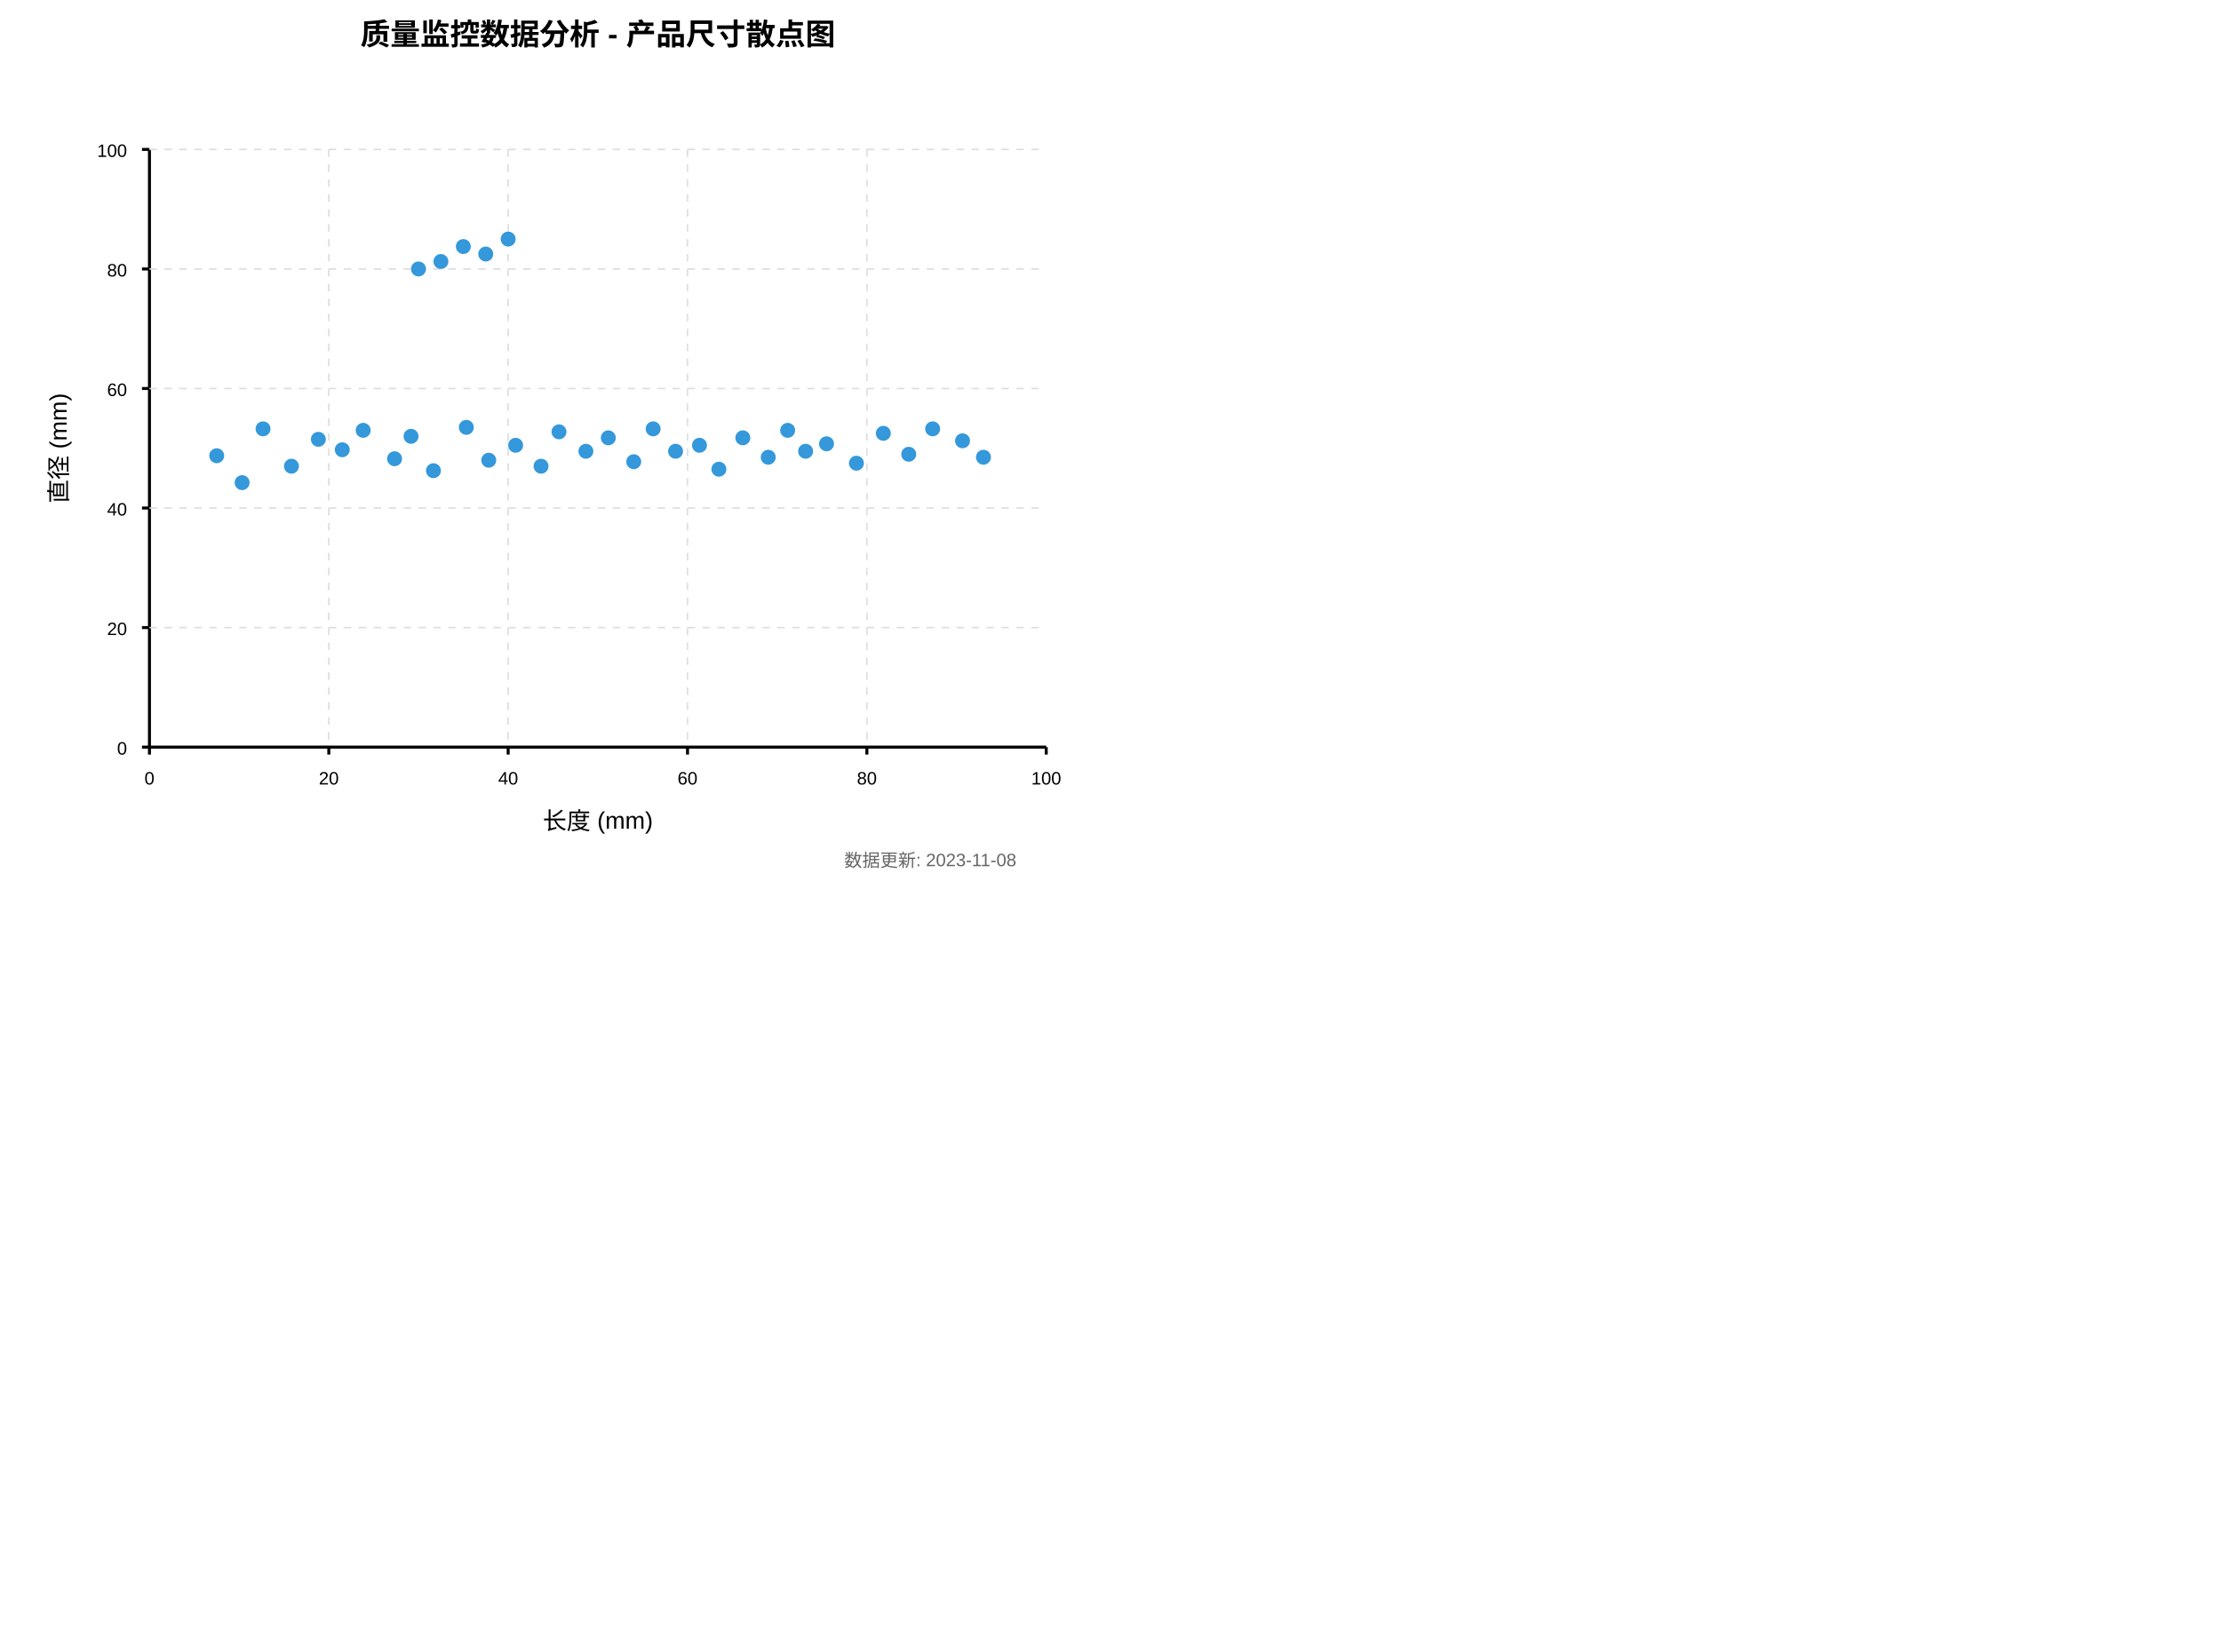
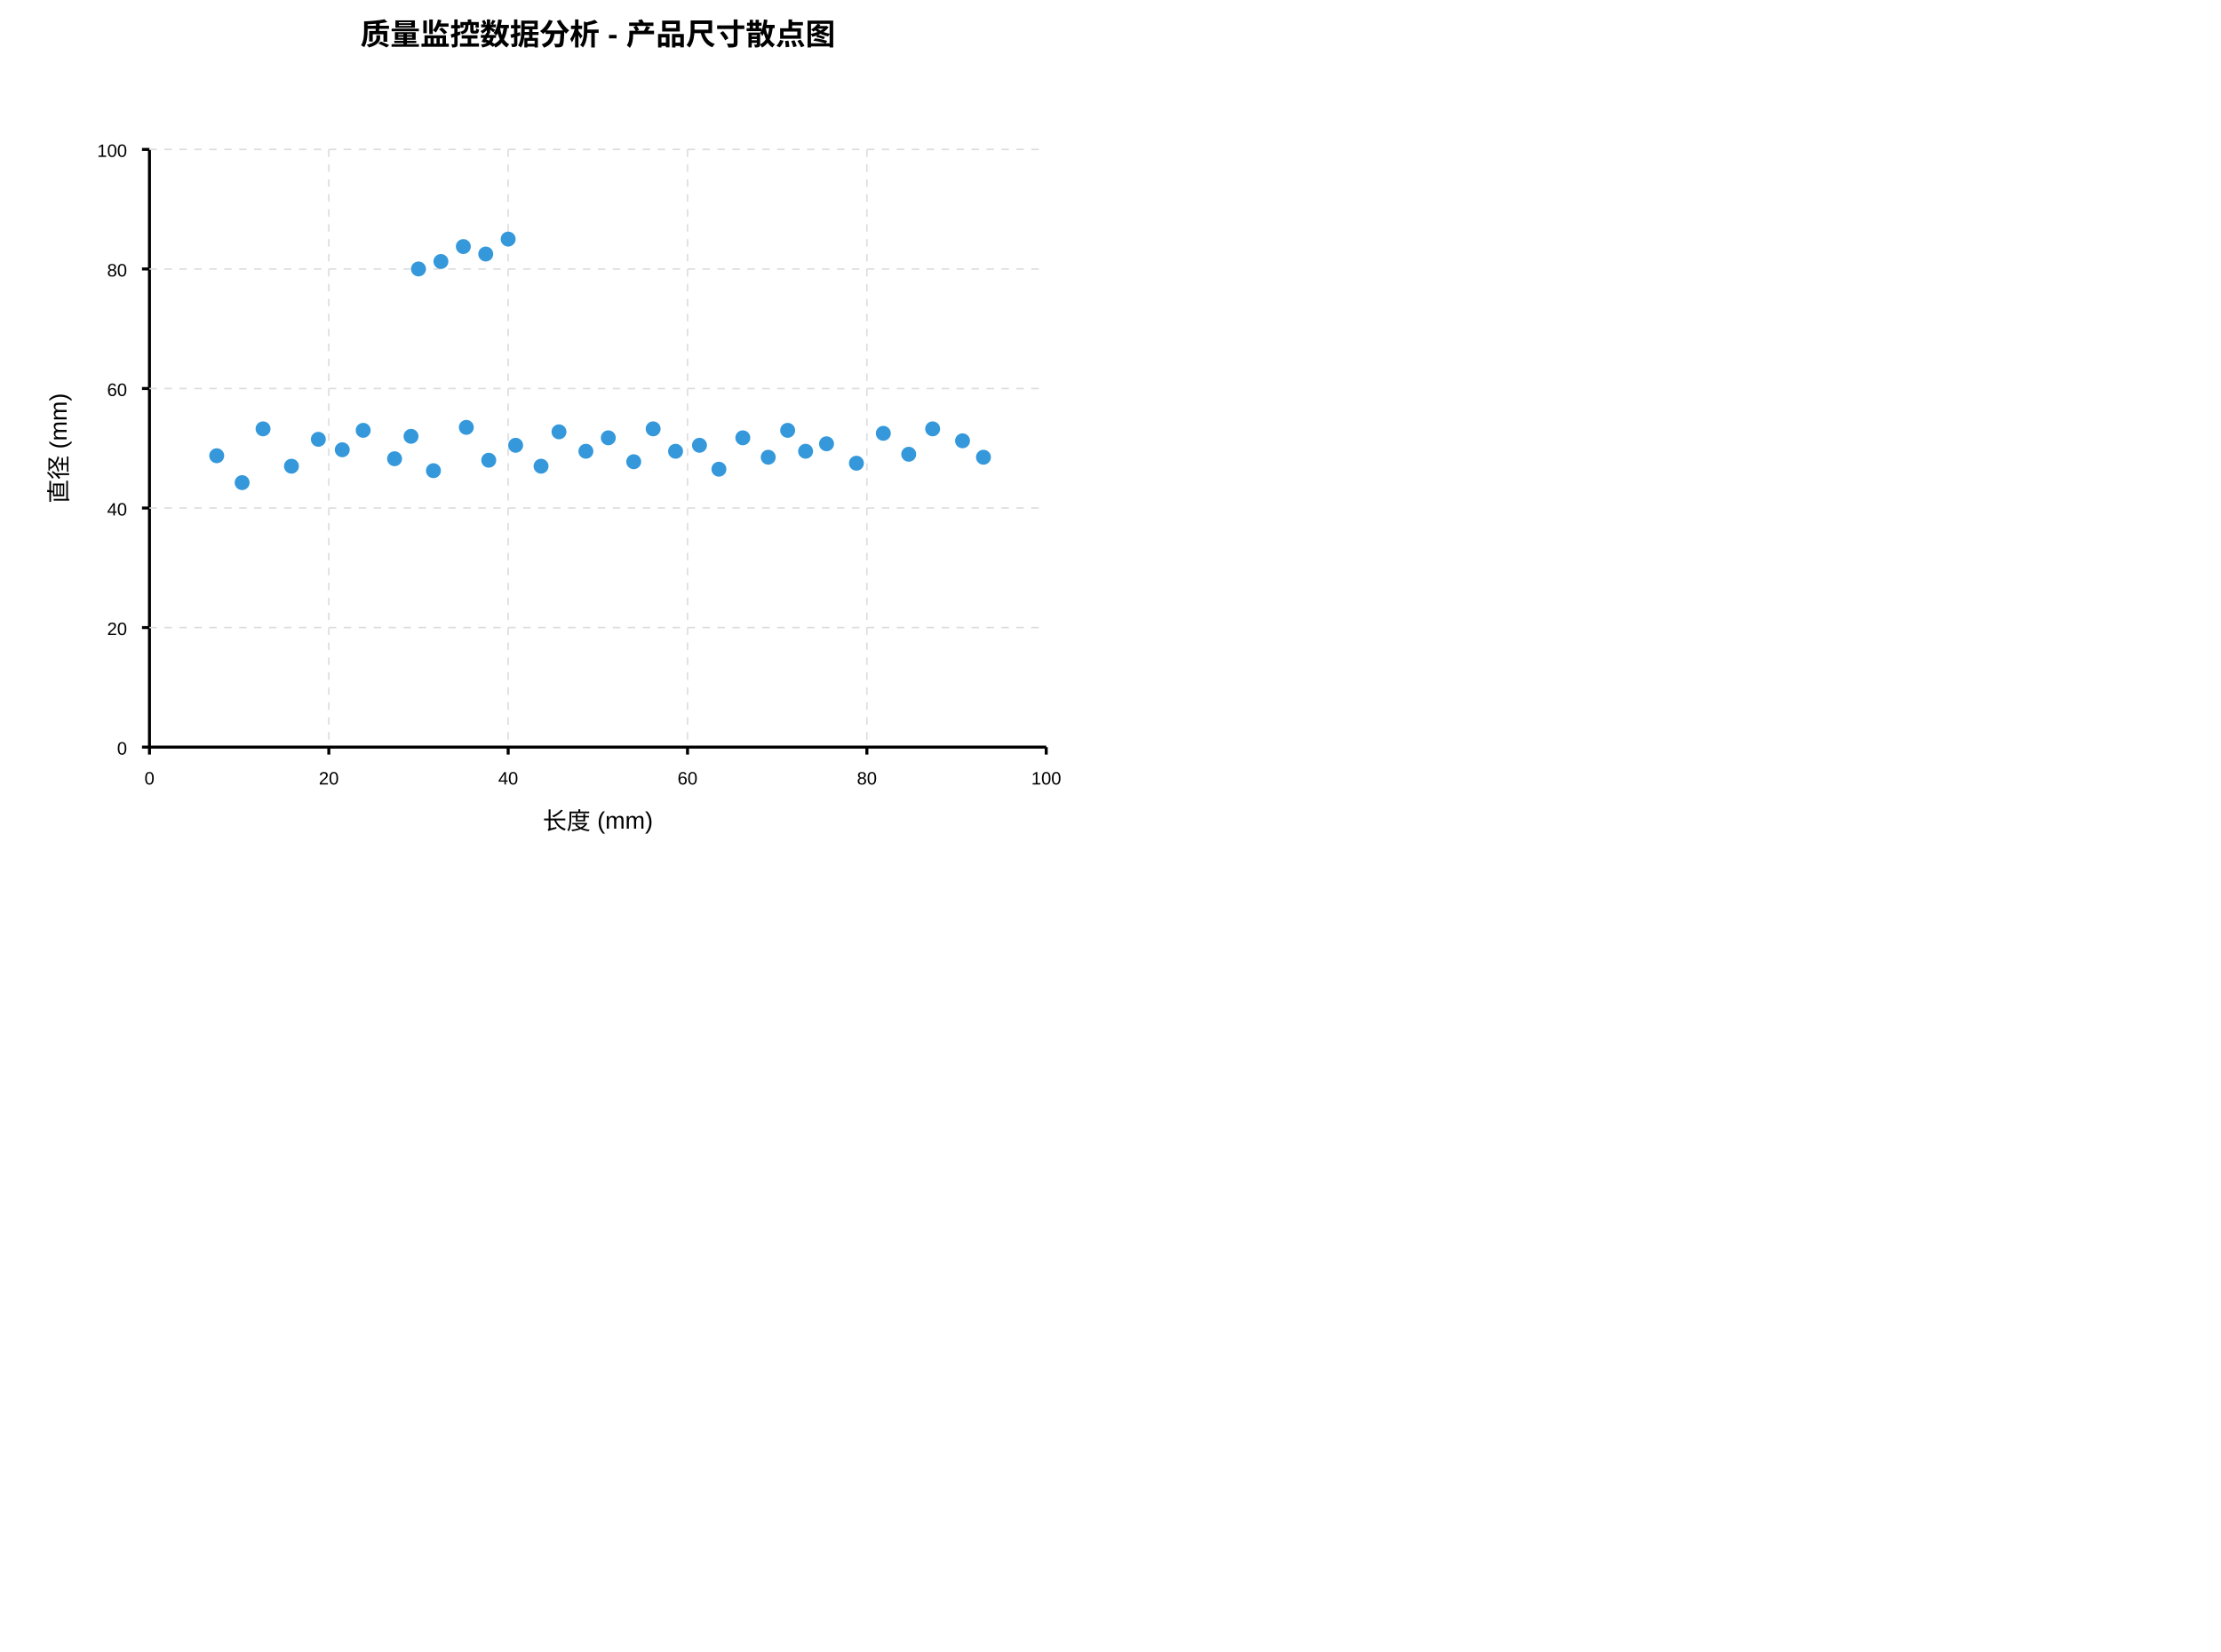
<svg xmlns="http://www.w3.org/2000/svg" version="1.1" baseProfile="full" width="1486" height="1105" style="position: absolute; left: 0px; top: 0px; user-select: none;">
  <text x="400" y="30" font-family="Arial" font-size="20" text-anchor="middle" font-weight="bold">质量监控数据分析 - 产品尺寸散点图</text>
  <line x1="100" y1="500" x2="700" y2="500" stroke="black" stroke-width="2" />
  <line x1="100" y1="500" x2="100" y2="100" stroke="black" stroke-width="2" />
  <line x1="100" y1="500" x2="100" y2="505" stroke="black" stroke-width="2" />
  <text x="100" y="525" font-family="Arial" font-size="12" text-anchor="middle">0</text>
  <line x1="220" y1="500" x2="220" y2="505" stroke="black" stroke-width="2" />
  <text x="220" y="525" font-family="Arial" font-size="12" text-anchor="middle">20</text>
  <line x1="340" y1="500" x2="340" y2="505" stroke="black" stroke-width="2" />
  <text x="340" y="525" font-family="Arial" font-size="12" text-anchor="middle">40</text>
  <line x1="460" y1="500" x2="460" y2="505" stroke="black" stroke-width="2" />
  <text x="460" y="525" font-family="Arial" font-size="12" text-anchor="middle">60</text>
  <line x1="580" y1="500" x2="580" y2="505" stroke="black" stroke-width="2" />
  <text x="580" y="525" font-family="Arial" font-size="12" text-anchor="middle">80</text>
  <line x1="700" y1="500" x2="700" y2="505" stroke="black" stroke-width="2" />
  <text x="700" y="525" font-family="Arial" font-size="12" text-anchor="middle">100</text>
  <line x1="95" y1="500" x2="100" y2="500" stroke="black" stroke-width="2" />
  <text x="85" y="505" font-family="Arial" font-size="12" text-anchor="end">0</text>
  <line x1="95" y1="420" x2="100" y2="420" stroke="black" stroke-width="2" />
  <text x="85" y="425" font-family="Arial" font-size="12" text-anchor="end">20</text>
  <line x1="95" y1="340" x2="100" y2="340" stroke="black" stroke-width="2" />
  <text x="85" y="345" font-family="Arial" font-size="12" text-anchor="end">40</text>
  <line x1="95" y1="260" x2="100" y2="260" stroke="black" stroke-width="2" />
  <text x="85" y="265" font-family="Arial" font-size="12" text-anchor="end">60</text>
  <line x1="95" y1="180" x2="100" y2="180" stroke="black" stroke-width="2" />
  <text x="85" y="185" font-family="Arial" font-size="12" text-anchor="end">80</text>
  <line x1="95" y1="100" x2="100" y2="100" stroke="black" stroke-width="2" />
  <text x="85" y="105" font-family="Arial" font-size="12" text-anchor="end">100</text>
  <text x="400" y="555" font-family="Arial" font-size="16" text-anchor="middle">长度 (mm)</text>
  <text x="45" y="300" font-family="Arial" font-size="16" text-anchor="middle" transform="rotate(-90, 45, 300)">直径 (mm)</text>
  <g stroke="#dddddd" stroke-dasharray="5,5">
    <line x1="100" y1="420" x2="700" y2="420" />
    <line x1="100" y1="340" x2="700" y2="340" />
    <line x1="100" y1="260" x2="700" y2="260" />
    <line x1="100" y1="180" x2="700" y2="180" />
    <line x1="100" y1="100" x2="700" y2="100" />
    <line x1="220" y1="100" x2="220" y2="500" />
    <line x1="340" y1="100" x2="340" y2="500" />
    <line x1="460" y1="100" x2="460" y2="500" />
    <line x1="580" y1="100" x2="580" y2="500" />
  </g>
  <circle cx="145" cy="305" r="5" fill="#3498db" />
  <circle cx="162" cy="323" r="5" fill="#3498db" />
  <circle cx="176" cy="287" r="5" fill="#3498db" />
  <circle cx="195" cy="312" r="5" fill="#3498db" />
  <circle cx="213" cy="294" r="5" fill="#3498db" />
  <circle cx="229" cy="301" r="5" fill="#3498db" />
  <circle cx="243" cy="288" r="5" fill="#3498db" />
  <circle cx="264" cy="307" r="5" fill="#3498db" />
  <circle cx="275" cy="292" r="5" fill="#3498db" />
  <circle cx="290" cy="315" r="5" fill="#3498db" />
  <circle cx="312" cy="286" r="5" fill="#3498db" />
  <circle cx="327" cy="308" r="5" fill="#3498db" />
  <circle cx="345" cy="298" r="5" fill="#3498db" />
  <circle cx="362" cy="312" r="5" fill="#3498db" />
  <circle cx="374" cy="289" r="5" fill="#3498db" />
  <circle cx="392" cy="302" r="5" fill="#3498db" />
  <circle cx="407" cy="293" r="5" fill="#3498db" />
  <circle cx="424" cy="309" r="5" fill="#3498db" />
  <circle cx="437" cy="287" r="5" fill="#3498db" />
  <circle cx="452" cy="302" r="5" fill="#3498db" />
  <circle cx="468" cy="298" r="5" fill="#3498db" />
  <circle cx="481" cy="314" r="5" fill="#3498db" />
  <circle cx="497" cy="293" r="5" fill="#3498db" />
  <circle cx="514" cy="306" r="5" fill="#3498db" />
  <circle cx="527" cy="288" r="5" fill="#3498db" />
  <circle cx="539" cy="302" r="5" fill="#3498db" />
  <circle cx="553" cy="297" r="5" fill="#3498db" />
  <circle cx="573" cy="310" r="5" fill="#3498db" />
  <circle cx="591" cy="290" r="5" fill="#3498db" />
  <circle cx="608" cy="304" r="5" fill="#3498db" />
  <circle cx="624" cy="287" r="5" fill="#3498db" />
  <circle cx="644" cy="295" r="5" fill="#3498db" />
  <circle cx="658" cy="306" r="5" fill="#3498db" />
  <circle cx="280" cy="180" r="5" fill="#3498db" />
  <circle cx="310" cy="165" r="5" fill="#3498db" />
  <circle cx="295" cy="175" r="5" fill="#3498db" />
  <circle cx="325" cy="170" r="5" fill="#3498db" />
  <circle cx="340" cy="160" r="5" fill="#3498db" />
-   <text x="680" y="580" font-family="Arial" font-size="12" text-anchor="end" fill="#666">数据更新: 2023-11-08</text>
</svg>
